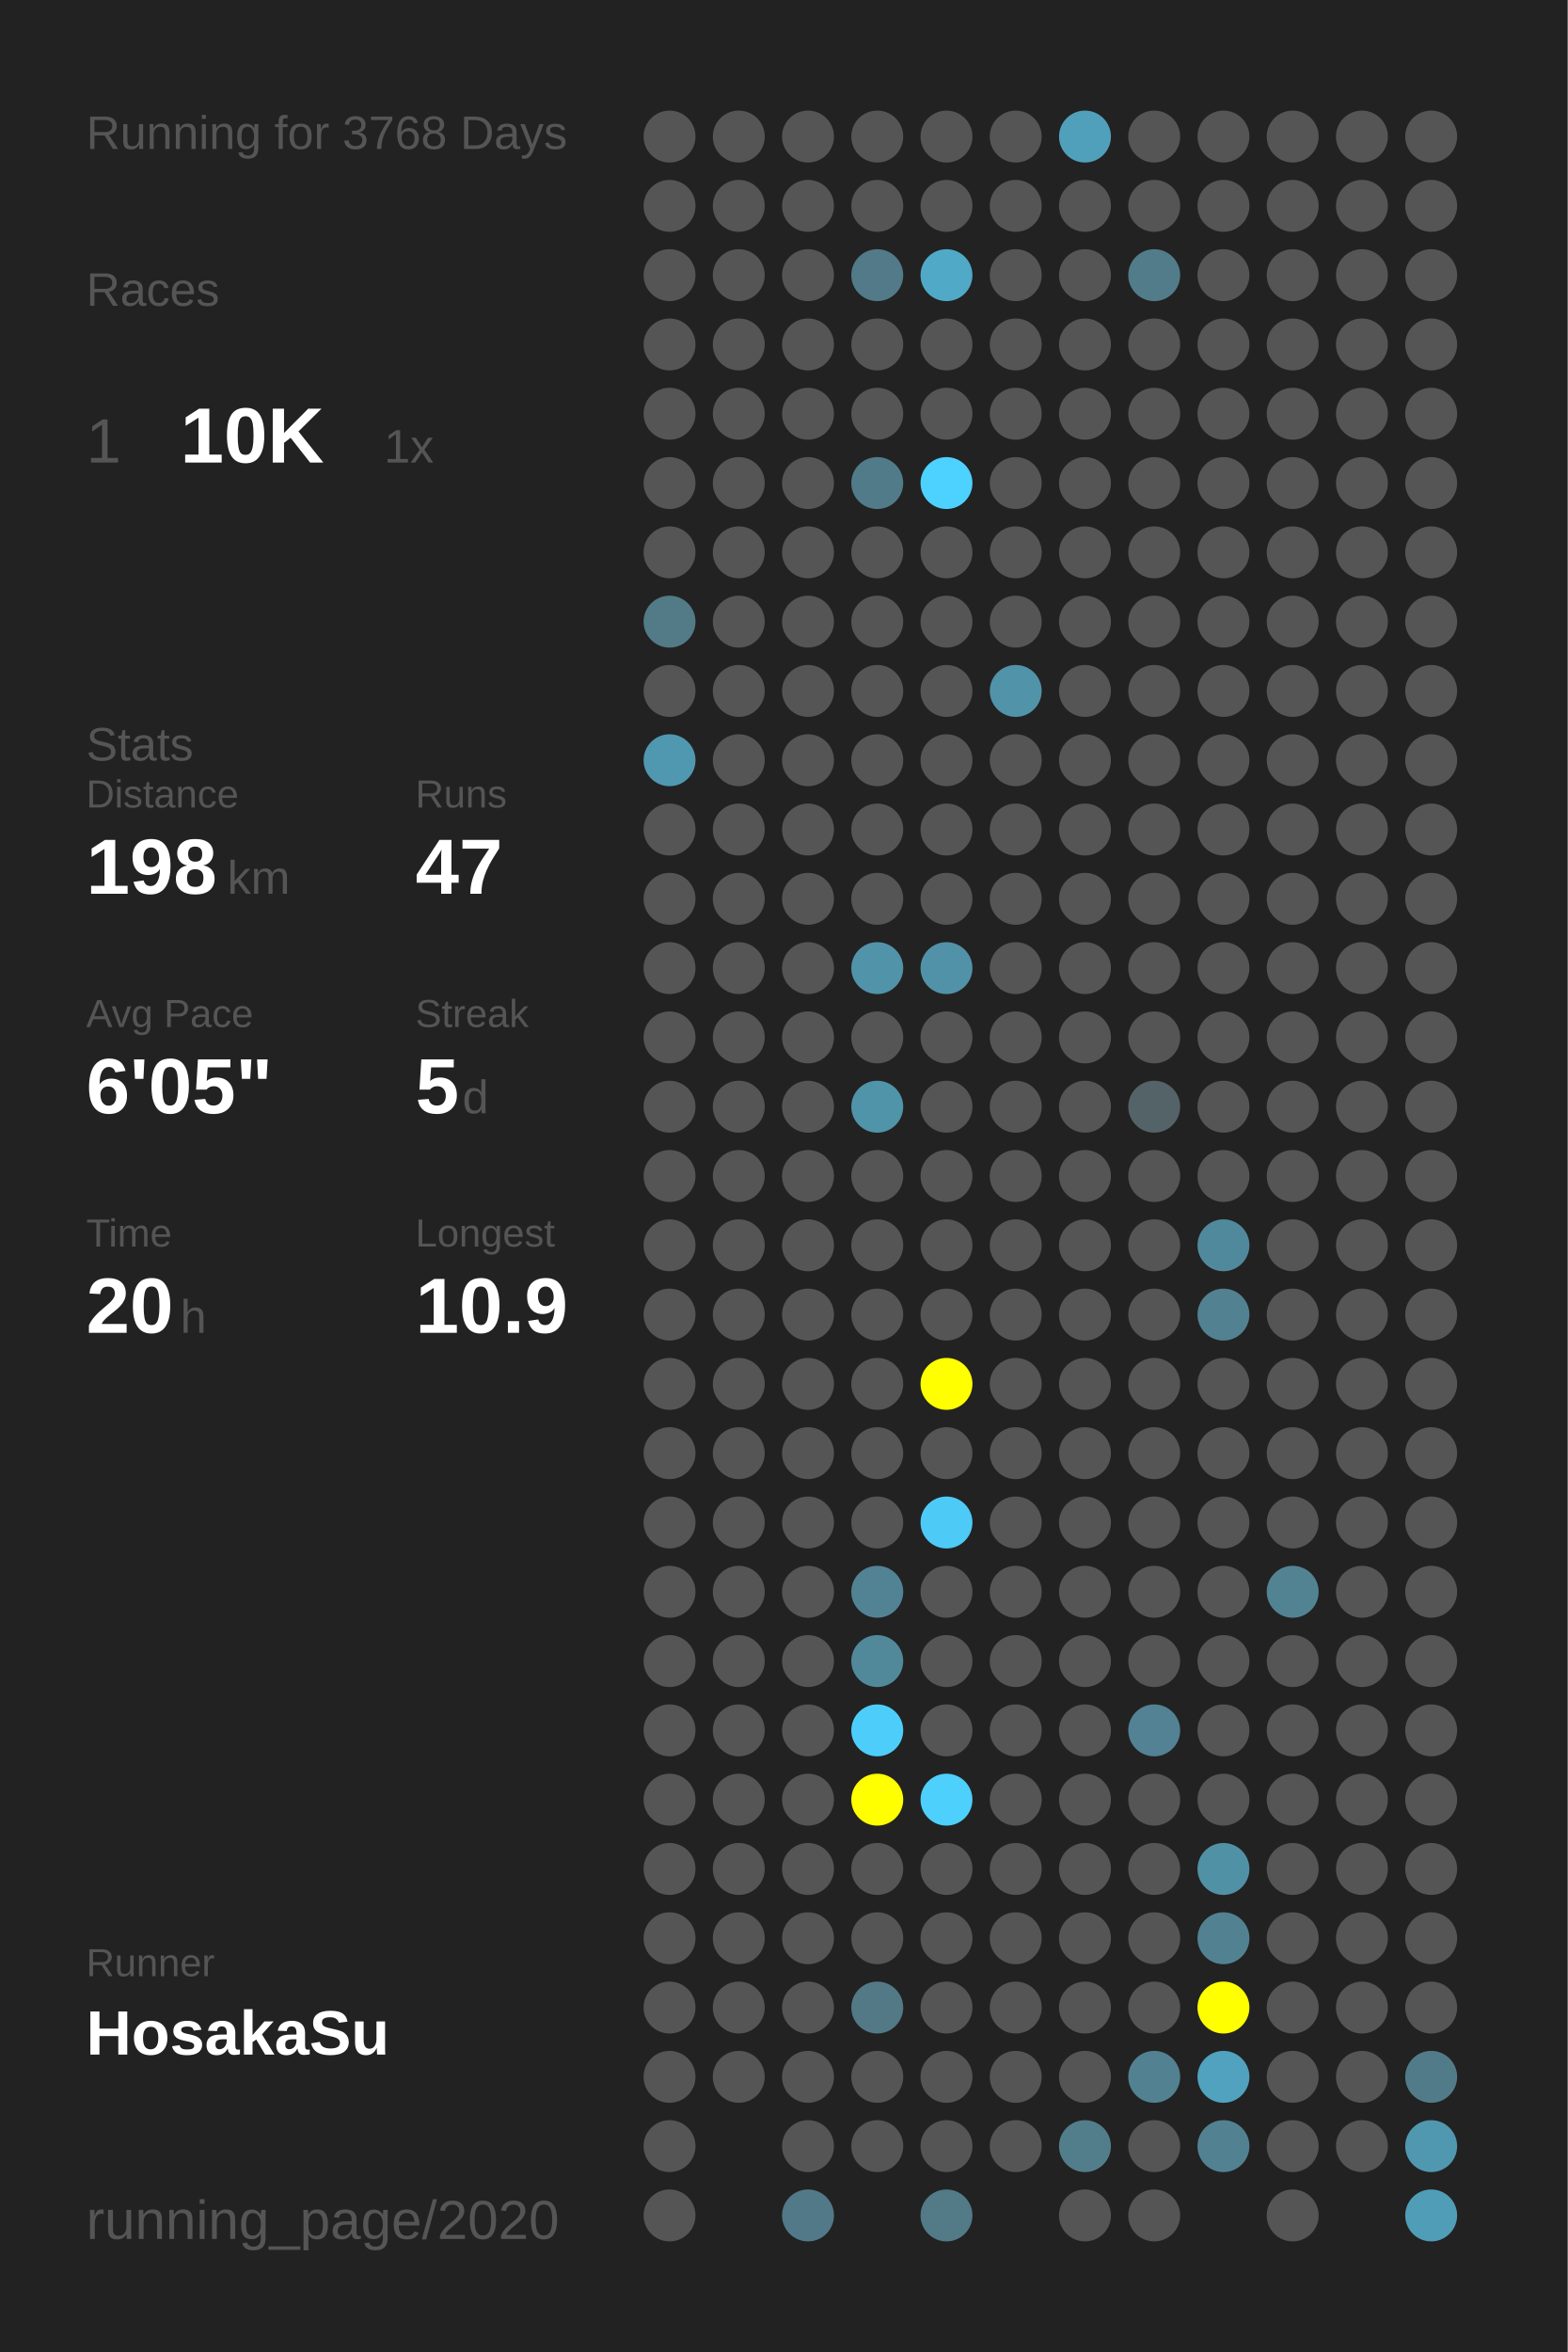
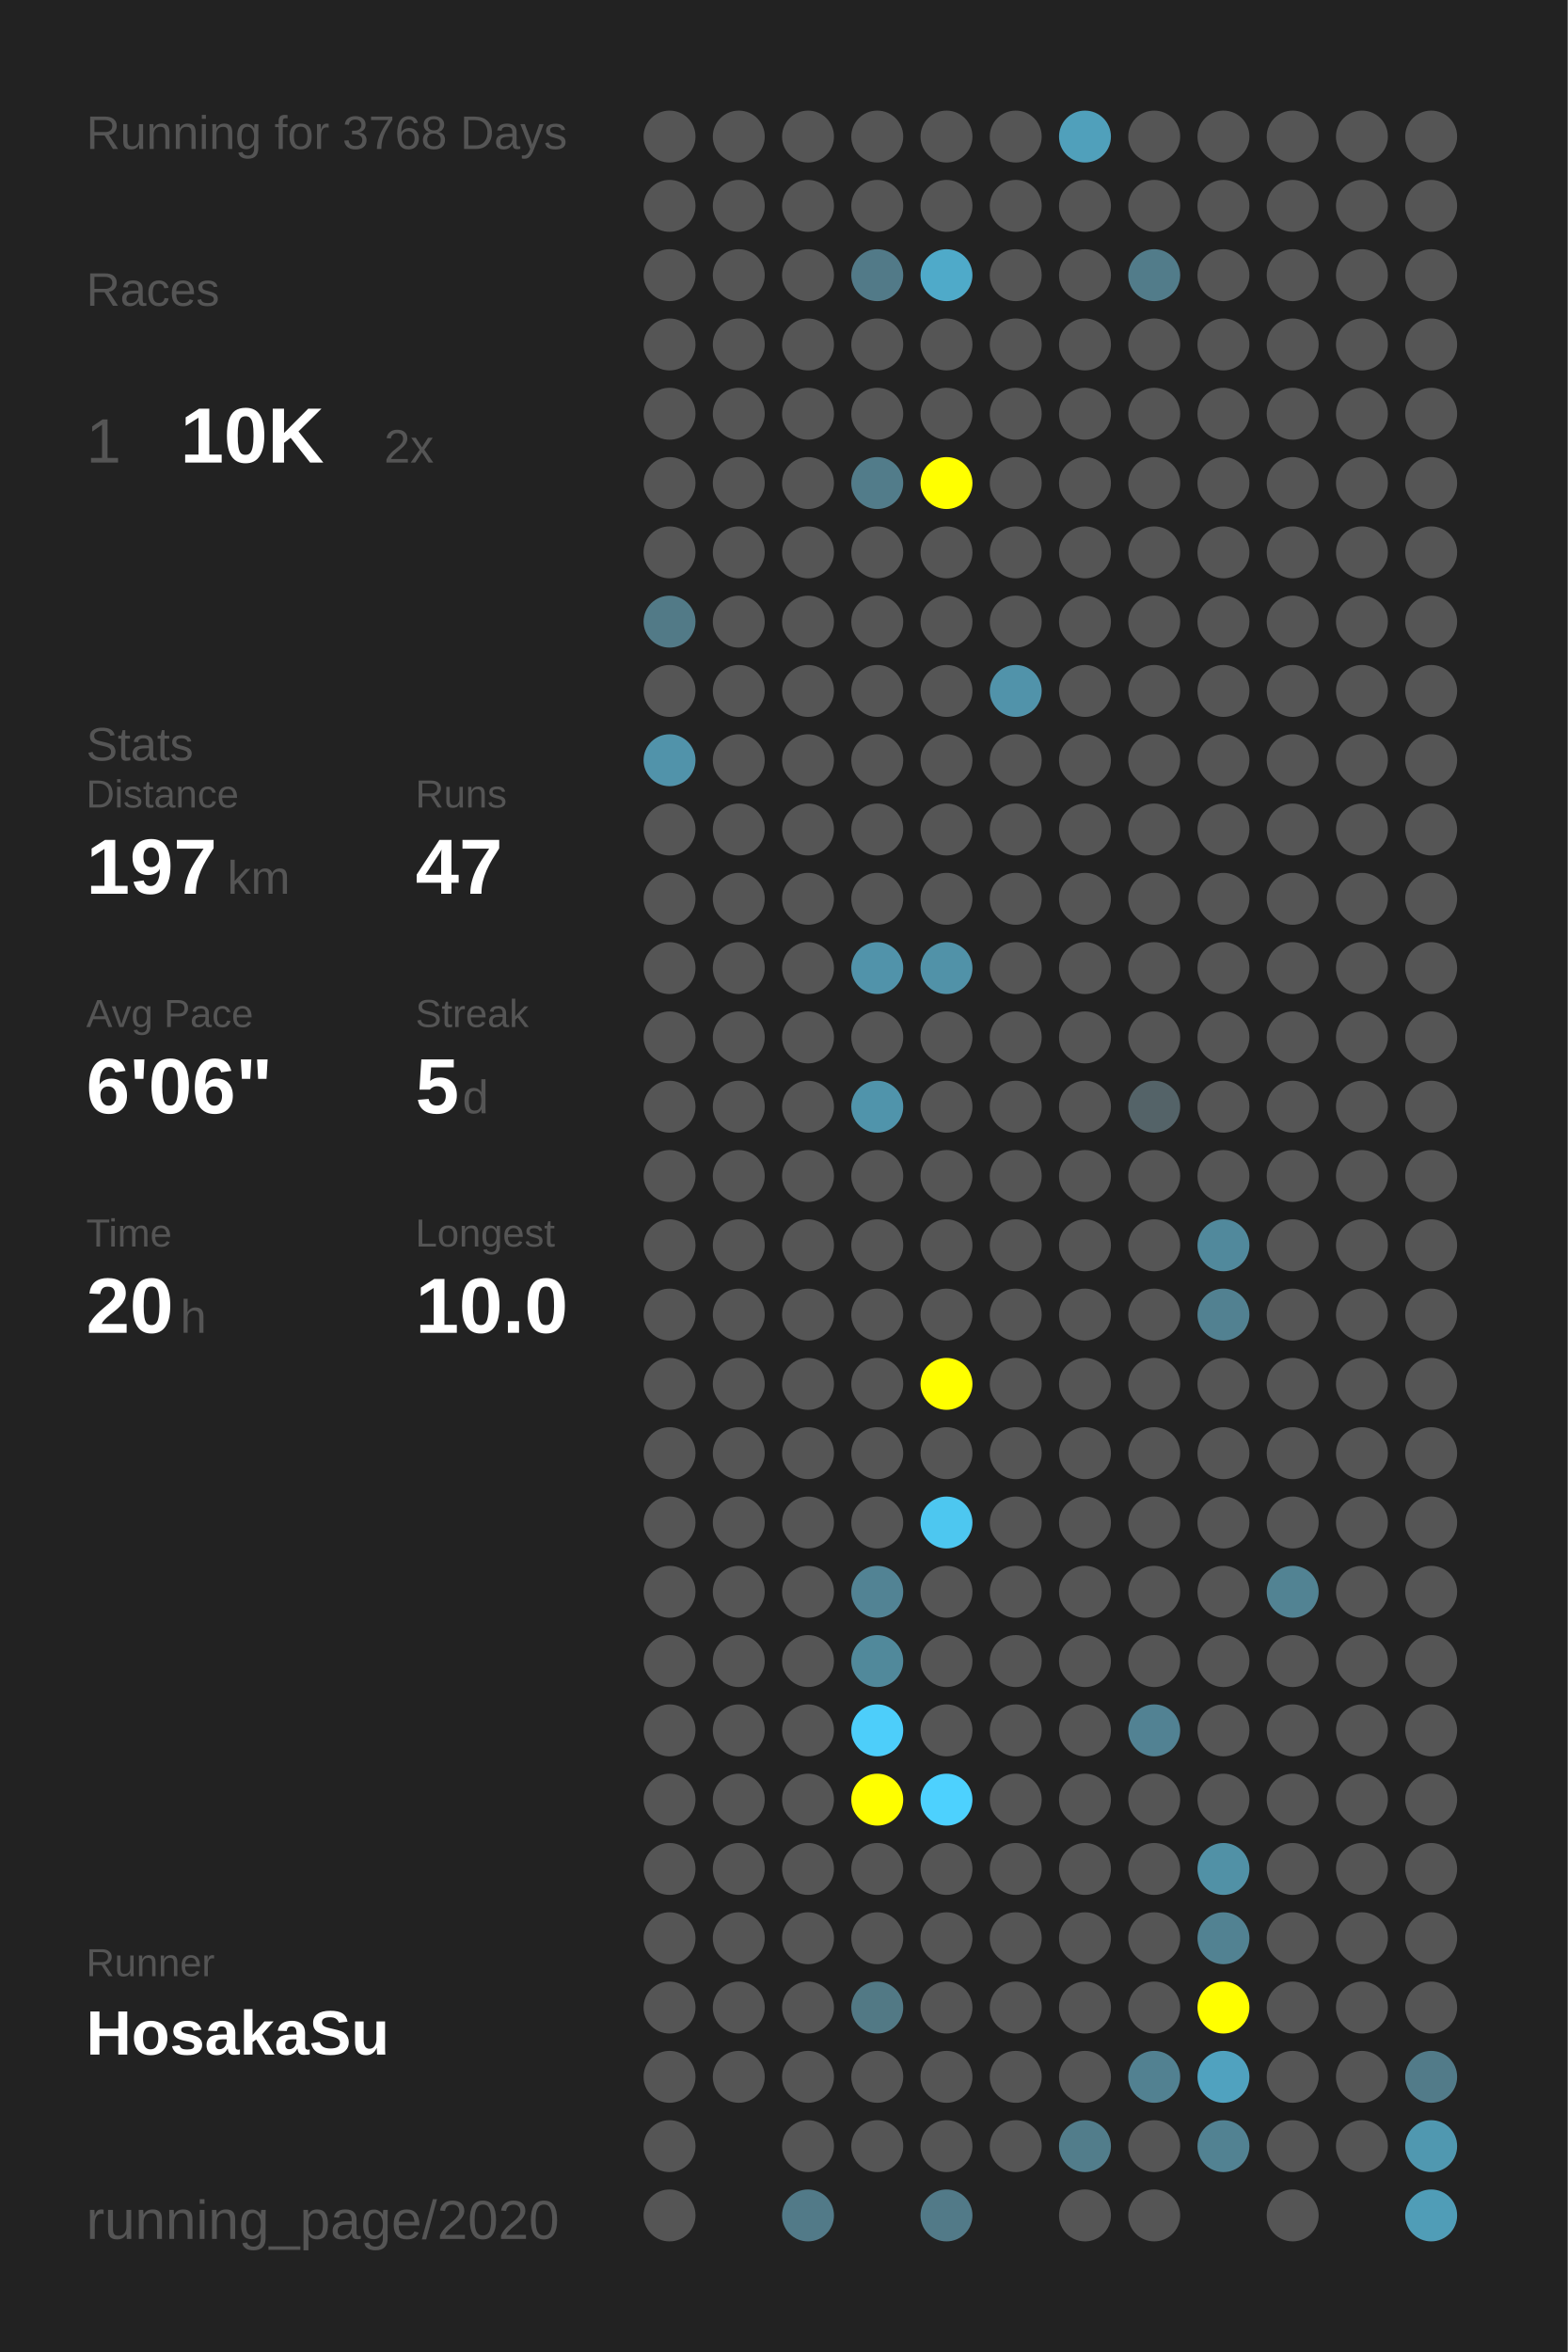
<svg xmlns="http://www.w3.org/2000/svg" baseProfile="full" height="300mm" version="1.1" viewBox="0,0,200,300" width="200mm">
  <defs />
  <rect fill="#222222" height="300" width="200" x="0" y="0" />
  <text fill="#555555" style="font-size:6px; font-family:Arial;" x="11" y="19">Running for 3768 Days</text>
  <text fill="#555555" style="font-size:6px; font-family:Arial;" x="11" y="39">Races</text>
  <text fill="#555555" style="font-size:8px; font-family:Arial;" x="11" y="59">1</text>
  <text fill="#FFFFFF" style="font-size:10px; font-family:Arial; font-weight:bold;" x="23" y="59">10K</text>
-   <text fill="#555555" style="font-size:6px; font-family:Arial;" x="49" y="59">1x</text>
+   <text fill="#555555" style="font-size:6px; font-family:Arial;" x="49" y="59">2x</text>
  <text fill="#555555" style="font-size:6px; font-family:Arial;" x="11" y="97">Stats</text>
  <text fill="#555555" style="font-size:5px; font-family:Arial;" x="11" y="103">Distance</text>
-   <text fill="#FFFFFF" style="font-size:10px; font-family:Arial; font-weight:bold;" x="11" y="114">198</text>
+   <text fill="#FFFFFF" style="font-size:10px; font-family:Arial; font-weight:bold;" x="11" y="114">197</text>
  <text fill="#555555" style="font-size:6px; font-family:Arial;" x="29" y="114">km</text>
  <text fill="#555555" style="font-size:5px; font-family:Arial;" x="53" y="103">Runs</text>
  <text fill="#FFFFFF" style="font-size:10px; font-family:Arial; font-weight:bold;" x="53" y="114">47</text>
  <text fill="#555555" style="font-size:5px; font-family:Arial;" x="11" y="131">Avg Pace</text>
-   <text fill="#FFFFFF" style="font-size:10px; font-family:Arial; font-weight:bold;" x="11" y="142">6'05"</text>
+   <text fill="#FFFFFF" style="font-size:10px; font-family:Arial; font-weight:bold;" x="11" y="142">6'06"</text>
  <text fill="#555555" style="font-size:5px; font-family:Arial;" x="53" y="131">Streak</text>
  <text fill="#FFFFFF" style="font-size:10px; font-family:Arial; font-weight:bold;" x="53" y="142">5</text>
  <text fill="#555555" style="font-size:6px; font-family:Arial;" x="59" y="142">d</text>
  <text fill="#555555" style="font-size:5px; font-family:Arial;" x="11" y="159">Time</text>
  <text fill="#FFFFFF" style="font-size:10px; font-family:Arial; font-weight:bold;" x="11" y="170">20</text>
  <text fill="#555555" style="font-size:6px; font-family:Arial;" x="23" y="170">h</text>
  <text fill="#555555" style="font-size:5px; font-family:Arial;" x="53" y="159">Longest</text>
-   <text fill="#FFFFFF" style="font-size:10px; font-family:Arial; font-weight:bold;" x="53" y="170">10.9</text>
+   <text fill="#FFFFFF" style="font-size:10px; font-family:Arial; font-weight:bold;" x="53" y="170">10.0</text>
  <text fill="#555555" style="font-size:5px; font-family:Arial;" x="11" y="252.065">Runner</text>
  <text fill="#FFFFFF" style="font-size:8px; font-family:Arial; font-weight:bold;" x="11" y="262.065">HosakaSu</text>
  <text fill="#555555" style="font-size:7px; font-family:Arial;" x="11" y="285.581">running_page/2020</text>
  <circle cx="85.417" cy="17.419" fill="#555555" r="3.312" />
  <circle cx="85.417" cy="26.258" fill="#555555" r="3.312" />
  <circle cx="85.417" cy="35.097" fill="#555555" r="3.312" />
  <circle cx="85.417" cy="43.935" fill="#555555" r="3.312" />
  <circle cx="85.417" cy="52.774" fill="#555555" r="3.312" />
  <circle cx="85.417" cy="61.613" fill="#555555" r="3.312" />
  <circle cx="85.417" cy="70.452" fill="#555555" r="3.312" />
  <circle cx="85.417" cy="79.29" fill="#527a87" r="3.312" />
  <circle cx="85.417" cy="88.129" fill="#555555" r="3.312" />
-   <circle cx="85.417" cy="96.968" fill="#5098b0" r="3.312" />
+   <circle cx="85.417" cy="96.968" fill="#5193aa" r="3.312" />
  <circle cx="85.417" cy="105.806" fill="#555555" r="3.312" />
  <circle cx="85.417" cy="114.645" fill="#555555" r="3.312" />
  <circle cx="85.417" cy="123.484" fill="#555555" r="3.312" />
  <circle cx="85.417" cy="132.323" fill="#555555" r="3.312" />
  <circle cx="85.417" cy="141.161" fill="#555555" r="3.312" />
  <circle cx="85.417" cy="150" fill="#555555" r="3.312" />
  <circle cx="85.417" cy="158.839" fill="#555555" r="3.312" />
  <circle cx="85.417" cy="167.677" fill="#555555" r="3.312" />
  <circle cx="85.417" cy="176.516" fill="#555555" r="3.312" />
  <circle cx="85.417" cy="185.355" fill="#555555" r="3.312" />
  <circle cx="85.417" cy="194.194" fill="#555555" r="3.312" />
  <circle cx="85.417" cy="203.032" fill="#555555" r="3.312" />
  <circle cx="85.417" cy="211.871" fill="#555555" r="3.312" />
  <circle cx="85.417" cy="220.71" fill="#555555" r="3.312" />
  <circle cx="85.417" cy="229.548" fill="#555555" r="3.312" />
  <circle cx="85.417" cy="238.387" fill="#555555" r="3.312" />
  <circle cx="85.417" cy="247.226" fill="#555555" r="3.312" />
  <circle cx="85.417" cy="256.065" fill="#555555" r="3.312" />
  <circle cx="85.417" cy="264.903" fill="#555555" r="3.312" />
  <circle cx="85.417" cy="273.742" fill="#555555" r="3.312" />
  <circle cx="85.417" cy="282.581" fill="#555555" r="3.312" />
  <circle cx="94.25" cy="17.419" fill="#555555" r="3.312" />
  <circle cx="94.25" cy="26.258" fill="#555555" r="3.312" />
  <circle cx="94.25" cy="35.097" fill="#555555" r="3.312" />
  <circle cx="94.25" cy="43.935" fill="#555555" r="3.312" />
  <circle cx="94.25" cy="52.774" fill="#555555" r="3.312" />
  <circle cx="94.25" cy="61.613" fill="#555555" r="3.312" />
  <circle cx="94.25" cy="70.452" fill="#555555" r="3.312" />
  <circle cx="94.25" cy="79.29" fill="#555555" r="3.312" />
  <circle cx="94.25" cy="88.129" fill="#555555" r="3.312" />
  <circle cx="94.25" cy="96.968" fill="#555555" r="3.312" />
  <circle cx="94.25" cy="105.806" fill="#555555" r="3.312" />
  <circle cx="94.25" cy="114.645" fill="#555555" r="3.312" />
  <circle cx="94.25" cy="123.484" fill="#555555" r="3.312" />
  <circle cx="94.25" cy="132.323" fill="#555555" r="3.312" />
  <circle cx="94.25" cy="141.161" fill="#555555" r="3.312" />
  <circle cx="94.25" cy="150" fill="#555555" r="3.312" />
  <circle cx="94.25" cy="158.839" fill="#555555" r="3.312" />
  <circle cx="94.25" cy="167.677" fill="#555555" r="3.312" />
  <circle cx="94.25" cy="176.516" fill="#555555" r="3.312" />
  <circle cx="94.25" cy="185.355" fill="#555555" r="3.312" />
  <circle cx="94.25" cy="194.194" fill="#555555" r="3.312" />
  <circle cx="94.25" cy="203.032" fill="#555555" r="3.312" />
  <circle cx="94.25" cy="211.871" fill="#555555" r="3.312" />
  <circle cx="94.25" cy="220.71" fill="#555555" r="3.312" />
  <circle cx="94.25" cy="229.548" fill="#555555" r="3.312" />
  <circle cx="94.25" cy="238.387" fill="#555555" r="3.312" />
  <circle cx="94.25" cy="247.226" fill="#555555" r="3.312" />
  <circle cx="94.25" cy="256.065" fill="#555555" r="3.312" />
  <circle cx="94.25" cy="264.903" fill="#555555" r="3.312" />
  <circle cx="103.083" cy="17.419" fill="#555555" r="3.312" />
  <circle cx="103.083" cy="26.258" fill="#555555" r="3.312" />
  <circle cx="103.083" cy="35.097" fill="#555555" r="3.312" />
  <circle cx="103.083" cy="43.935" fill="#555555" r="3.312" />
  <circle cx="103.083" cy="52.774" fill="#555555" r="3.312" />
  <circle cx="103.083" cy="61.613" fill="#555555" r="3.312" />
  <circle cx="103.083" cy="70.452" fill="#555555" r="3.312" />
  <circle cx="103.083" cy="79.29" fill="#555555" r="3.312" />
  <circle cx="103.083" cy="88.129" fill="#555555" r="3.312" />
  <circle cx="103.083" cy="96.968" fill="#555555" r="3.312" />
  <circle cx="103.083" cy="105.806" fill="#555555" r="3.312" />
  <circle cx="103.083" cy="114.645" fill="#555555" r="3.312" />
  <circle cx="103.083" cy="123.484" fill="#555555" r="3.312" />
  <circle cx="103.083" cy="132.323" fill="#555555" r="3.312" />
  <circle cx="103.083" cy="141.161" fill="#555555" r="3.312" />
  <circle cx="103.083" cy="150" fill="#555555" r="3.312" />
  <circle cx="103.083" cy="158.839" fill="#555555" r="3.312" />
  <circle cx="103.083" cy="167.677" fill="#555555" r="3.312" />
  <circle cx="103.083" cy="176.516" fill="#555555" r="3.312" />
  <circle cx="103.083" cy="185.355" fill="#555555" r="3.312" />
  <circle cx="103.083" cy="194.194" fill="#555555" r="3.312" />
  <circle cx="103.083" cy="203.032" fill="#555555" r="3.312" />
  <circle cx="103.083" cy="211.871" fill="#555555" r="3.312" />
  <circle cx="103.083" cy="220.71" fill="#555555" r="3.312" />
  <circle cx="103.083" cy="229.548" fill="#555555" r="3.312" />
  <circle cx="103.083" cy="238.387" fill="#555555" r="3.312" />
  <circle cx="103.083" cy="247.226" fill="#555555" r="3.312" />
  <circle cx="103.083" cy="256.065" fill="#555555" r="3.312" />
  <circle cx="103.083" cy="264.903" fill="#555555" r="3.312" />
  <circle cx="103.083" cy="273.742" fill="#555555" r="3.312" />
-   <circle cx="103.083" cy="282.581" fill="#527987" r="3.312" />
+   <circle cx="103.083" cy="282.581" fill="#527a88" r="3.312" />
  <circle cx="111.917" cy="17.419" fill="#555555" r="3.312" />
  <circle cx="111.917" cy="26.258" fill="#555555" r="3.312" />
  <circle cx="111.917" cy="35.097" fill="#527a88" r="3.312" />
  <circle cx="111.917" cy="43.935" fill="#555555" r="3.312" />
  <circle cx="111.917" cy="52.774" fill="#555555" r="3.312" />
-   <circle cx="111.917" cy="61.613" fill="#527b89" r="3.312" />
+   <circle cx="111.917" cy="61.613" fill="#527c8a" r="3.312" />
  <circle cx="111.917" cy="70.452" fill="#555555" r="3.312" />
  <circle cx="111.917" cy="79.29" fill="#555555" r="3.312" />
  <circle cx="111.917" cy="88.129" fill="#555555" r="3.312" />
  <circle cx="111.917" cy="96.968" fill="#555555" r="3.312" />
  <circle cx="111.917" cy="105.806" fill="#555555" r="3.312" />
  <circle cx="111.917" cy="114.645" fill="#555555" r="3.312" />
-   <circle cx="111.917" cy="123.484" fill="#5193a9" r="3.312" />
+   <circle cx="111.917" cy="123.484" fill="#5193aa" r="3.312" />
  <circle cx="111.917" cy="132.323" fill="#555555" r="3.312" />
-   <circle cx="111.917" cy="141.161" fill="#5094aa" r="3.312" />
+   <circle cx="111.917" cy="141.161" fill="#5094ab" r="3.312" />
  <circle cx="111.917" cy="150" fill="#555555" r="3.312" />
  <circle cx="111.917" cy="158.839" fill="#555555" r="3.312" />
  <circle cx="111.917" cy="167.677" fill="#555555" r="3.312" />
  <circle cx="111.917" cy="176.516" fill="#555555" r="3.312" />
  <circle cx="111.917" cy="185.355" fill="#555555" r="3.312" />
  <circle cx="111.917" cy="194.194" fill="#555555" r="3.312" />
  <circle cx="111.917" cy="203.032" fill="#528394" r="3.312" />
  <circle cx="111.917" cy="211.871" fill="#51899b" r="3.312" />
  <circle cx="111.917" cy="220.71" fill="#4dcefa" r="3.312" />
  <circle cx="111.917" cy="229.548" fill="#FFFF00" r="3.312" />
  <circle cx="111.917" cy="238.387" fill="#555555" r="3.312" />
  <circle cx="111.917" cy="247.226" fill="#555555" r="3.312" />
  <circle cx="111.917" cy="256.065" fill="#527985" r="3.312" />
  <circle cx="111.917" cy="264.903" fill="#555555" r="3.312" />
  <circle cx="111.917" cy="273.742" fill="#555555" r="3.312" />
  <circle cx="120.75" cy="17.419" fill="#555555" r="3.312" />
  <circle cx="120.75" cy="26.258" fill="#555555" r="3.312" />
-   <circle cx="120.75" cy="35.097" fill="#4fa9c7" r="3.312" />
+   <circle cx="120.75" cy="35.097" fill="#4faac9" r="3.312" />
  <circle cx="120.75" cy="43.935" fill="#555555" r="3.312" />
  <circle cx="120.75" cy="52.774" fill="#555555" r="3.312" />
-   <circle cx="120.75" cy="61.613" fill="#4dd1fe" r="3.312" />
+   <circle cx="120.75" cy="61.613" fill="#FFFF00" r="3.312" />
  <circle cx="120.75" cy="70.452" fill="#555555" r="3.312" />
  <circle cx="120.75" cy="79.29" fill="#555555" r="3.312" />
  <circle cx="120.75" cy="88.129" fill="#555555" r="3.312" />
  <circle cx="120.75" cy="96.968" fill="#555555" r="3.312" />
  <circle cx="120.75" cy="105.806" fill="#555555" r="3.312" />
  <circle cx="120.75" cy="114.645" fill="#555555" r="3.312" />
  <circle cx="120.75" cy="123.484" fill="#5192a8" r="3.312" />
  <circle cx="120.75" cy="132.323" fill="#555555" r="3.312" />
  <circle cx="120.75" cy="141.161" fill="#555555" r="3.312" />
  <circle cx="120.75" cy="150" fill="#555555" r="3.312" />
  <circle cx="120.75" cy="158.839" fill="#555555" r="3.312" />
  <circle cx="120.75" cy="167.677" fill="#555555" r="3.312" />
  <circle cx="120.75" cy="176.516" fill="#FFFF00" r="3.312" />
  <circle cx="120.75" cy="185.355" fill="#555555" r="3.312" />
-   <circle cx="120.75" cy="194.194" fill="#4dcbf6" r="3.312" />
+   <circle cx="120.75" cy="194.194" fill="#4dc7f0" r="3.312" />
  <circle cx="120.75" cy="203.032" fill="#555555" r="3.312" />
  <circle cx="120.75" cy="211.871" fill="#555555" r="3.312" />
  <circle cx="120.75" cy="220.71" fill="#555555" r="3.312" />
-   <circle cx="120.75" cy="229.548" fill="#4dd0fc" r="3.312" />
+   <circle cx="120.75" cy="229.548" fill="#4dd1fe" r="3.312" />
  <circle cx="120.75" cy="238.387" fill="#555555" r="3.312" />
  <circle cx="120.75" cy="247.226" fill="#555555" r="3.312" />
  <circle cx="120.75" cy="256.065" fill="#555555" r="3.312" />
  <circle cx="120.75" cy="264.903" fill="#555555" r="3.312" />
  <circle cx="120.75" cy="273.742" fill="#555555" r="3.312" />
-   <circle cx="120.75" cy="282.581" fill="#527a87" r="3.312" />
+   <circle cx="120.75" cy="282.581" fill="#527a88" r="3.312" />
  <circle cx="129.583" cy="17.419" fill="#555555" r="3.312" />
  <circle cx="129.583" cy="26.258" fill="#555555" r="3.312" />
  <circle cx="129.583" cy="35.097" fill="#555555" r="3.312" />
  <circle cx="129.583" cy="43.935" fill="#555555" r="3.312" />
  <circle cx="129.583" cy="52.774" fill="#555555" r="3.312" />
  <circle cx="129.583" cy="61.613" fill="#555555" r="3.312" />
  <circle cx="129.583" cy="70.452" fill="#555555" r="3.312" />
  <circle cx="129.583" cy="79.29" fill="#555555" r="3.312" />
-   <circle cx="129.583" cy="88.129" fill="#5193a9" r="3.312" />
+   <circle cx="129.583" cy="88.129" fill="#5193aa" r="3.312" />
  <circle cx="129.583" cy="96.968" fill="#555555" r="3.312" />
  <circle cx="129.583" cy="105.806" fill="#555555" r="3.312" />
  <circle cx="129.583" cy="114.645" fill="#555555" r="3.312" />
  <circle cx="129.583" cy="123.484" fill="#555555" r="3.312" />
  <circle cx="129.583" cy="132.323" fill="#555555" r="3.312" />
  <circle cx="129.583" cy="141.161" fill="#555555" r="3.312" />
  <circle cx="129.583" cy="150" fill="#555555" r="3.312" />
  <circle cx="129.583" cy="158.839" fill="#555555" r="3.312" />
  <circle cx="129.583" cy="167.677" fill="#555555" r="3.312" />
  <circle cx="129.583" cy="176.516" fill="#555555" r="3.312" />
  <circle cx="129.583" cy="185.355" fill="#555555" r="3.312" />
  <circle cx="129.583" cy="194.194" fill="#555555" r="3.312" />
  <circle cx="129.583" cy="203.032" fill="#555555" r="3.312" />
  <circle cx="129.583" cy="211.871" fill="#555555" r="3.312" />
  <circle cx="129.583" cy="220.71" fill="#555555" r="3.312" />
  <circle cx="129.583" cy="229.548" fill="#555555" r="3.312" />
  <circle cx="129.583" cy="238.387" fill="#555555" r="3.312" />
  <circle cx="129.583" cy="247.226" fill="#555555" r="3.312" />
  <circle cx="129.583" cy="256.065" fill="#555555" r="3.312" />
  <circle cx="129.583" cy="264.903" fill="#555555" r="3.312" />
  <circle cx="129.583" cy="273.742" fill="#555555" r="3.312" />
  <circle cx="138.417" cy="17.419" fill="#50a0bb" r="3.312" />
  <circle cx="138.417" cy="26.258" fill="#555555" r="3.312" />
  <circle cx="138.417" cy="35.097" fill="#555555" r="3.312" />
  <circle cx="138.417" cy="43.935" fill="#555555" r="3.312" />
  <circle cx="138.417" cy="52.774" fill="#555555" r="3.312" />
  <circle cx="138.417" cy="61.613" fill="#555555" r="3.312" />
  <circle cx="138.417" cy="70.452" fill="#555555" r="3.312" />
  <circle cx="138.417" cy="79.29" fill="#555555" r="3.312" />
  <circle cx="138.417" cy="88.129" fill="#555555" r="3.312" />
  <circle cx="138.417" cy="96.968" fill="#555555" r="3.312" />
  <circle cx="138.417" cy="105.806" fill="#555555" r="3.312" />
  <circle cx="138.417" cy="114.645" fill="#555555" r="3.312" />
  <circle cx="138.417" cy="123.484" fill="#555555" r="3.312" />
  <circle cx="138.417" cy="132.323" fill="#555555" r="3.312" />
  <circle cx="138.417" cy="141.161" fill="#555555" r="3.312" />
  <circle cx="138.417" cy="150" fill="#555555" r="3.312" />
  <circle cx="138.417" cy="158.839" fill="#555555" r="3.312" />
  <circle cx="138.417" cy="167.677" fill="#555555" r="3.312" />
  <circle cx="138.417" cy="176.516" fill="#555555" r="3.312" />
  <circle cx="138.417" cy="185.355" fill="#555555" r="3.312" />
  <circle cx="138.417" cy="194.194" fill="#555555" r="3.312" />
  <circle cx="138.417" cy="203.032" fill="#555555" r="3.312" />
  <circle cx="138.417" cy="211.871" fill="#555555" r="3.312" />
  <circle cx="138.417" cy="220.71" fill="#555555" r="3.312" />
  <circle cx="138.417" cy="229.548" fill="#555555" r="3.312" />
  <circle cx="138.417" cy="238.387" fill="#555555" r="3.312" />
  <circle cx="138.417" cy="247.226" fill="#555555" r="3.312" />
  <circle cx="138.417" cy="256.065" fill="#555555" r="3.312" />
  <circle cx="138.417" cy="264.903" fill="#555555" r="3.312" />
  <circle cx="138.417" cy="273.742" fill="#527d8b" r="3.312" />
  <circle cx="138.417" cy="282.581" fill="#555555" r="3.312" />
  <circle cx="147.25" cy="17.419" fill="#555555" r="3.312" />
  <circle cx="147.25" cy="26.258" fill="#555555" r="3.312" />
  <circle cx="147.25" cy="35.097" fill="#527c8a" r="3.312" />
  <circle cx="147.25" cy="43.935" fill="#555555" r="3.312" />
  <circle cx="147.25" cy="52.774" fill="#555555" r="3.312" />
  <circle cx="147.25" cy="61.613" fill="#555555" r="3.312" />
  <circle cx="147.25" cy="70.452" fill="#555555" r="3.312" />
  <circle cx="147.25" cy="79.29" fill="#555555" r="3.312" />
  <circle cx="147.25" cy="88.129" fill="#555555" r="3.312" />
  <circle cx="147.25" cy="96.968" fill="#555555" r="3.312" />
  <circle cx="147.25" cy="105.806" fill="#555555" r="3.312" />
  <circle cx="147.25" cy="114.645" fill="#555555" r="3.312" />
  <circle cx="147.25" cy="123.484" fill="#555555" r="3.312" />
  <circle cx="147.25" cy="132.323" fill="#555555" r="3.312" />
  <circle cx="147.25" cy="141.161" fill="#546368" r="3.312" />
  <circle cx="147.25" cy="150" fill="#555555" r="3.312" />
  <circle cx="147.25" cy="158.839" fill="#555555" r="3.312" />
  <circle cx="147.25" cy="167.677" fill="#555555" r="3.312" />
  <circle cx="147.25" cy="176.516" fill="#555555" r="3.312" />
  <circle cx="147.25" cy="185.355" fill="#555555" r="3.312" />
  <circle cx="147.25" cy="194.194" fill="#555555" r="3.312" />
  <circle cx="147.25" cy="203.032" fill="#555555" r="3.312" />
  <circle cx="147.25" cy="211.871" fill="#555555" r="3.312" />
  <circle cx="147.25" cy="220.71" fill="#528293" r="3.312" />
  <circle cx="147.25" cy="229.548" fill="#555555" r="3.312" />
  <circle cx="147.25" cy="238.387" fill="#555555" r="3.312" />
  <circle cx="147.25" cy="247.226" fill="#555555" r="3.312" />
  <circle cx="147.25" cy="256.065" fill="#555555" r="3.312" />
  <circle cx="147.25" cy="264.903" fill="#528191" r="3.312" />
  <circle cx="147.25" cy="273.742" fill="#555555" r="3.312" />
  <circle cx="147.25" cy="282.581" fill="#555555" r="3.312" />
  <circle cx="156.083" cy="17.419" fill="#555555" r="3.312" />
  <circle cx="156.083" cy="26.258" fill="#555555" r="3.312" />
  <circle cx="156.083" cy="35.097" fill="#555555" r="3.312" />
  <circle cx="156.083" cy="43.935" fill="#555555" r="3.312" />
  <circle cx="156.083" cy="52.774" fill="#555555" r="3.312" />
  <circle cx="156.083" cy="61.613" fill="#555555" r="3.312" />
  <circle cx="156.083" cy="70.452" fill="#555555" r="3.312" />
  <circle cx="156.083" cy="79.29" fill="#555555" r="3.312" />
  <circle cx="156.083" cy="88.129" fill="#555555" r="3.312" />
  <circle cx="156.083" cy="96.968" fill="#555555" r="3.312" />
  <circle cx="156.083" cy="105.806" fill="#555555" r="3.312" />
  <circle cx="156.083" cy="114.645" fill="#555555" r="3.312" />
  <circle cx="156.083" cy="123.484" fill="#555555" r="3.312" />
  <circle cx="156.083" cy="132.323" fill="#555555" r="3.312" />
  <circle cx="156.083" cy="141.161" fill="#555555" r="3.312" />
  <circle cx="156.083" cy="150" fill="#555555" r="3.312" />
  <circle cx="156.083" cy="158.839" fill="#51899c" r="3.312" />
  <circle cx="156.083" cy="167.677" fill="#528191" r="3.312" />
  <circle cx="156.083" cy="176.516" fill="#555555" r="3.312" />
  <circle cx="156.083" cy="185.355" fill="#555555" r="3.312" />
  <circle cx="156.083" cy="194.194" fill="#555555" r="3.312" />
  <circle cx="156.083" cy="203.032" fill="#555555" r="3.312" />
  <circle cx="156.083" cy="211.871" fill="#555555" r="3.312" />
  <circle cx="156.083" cy="220.71" fill="#555555" r="3.312" />
  <circle cx="156.083" cy="229.548" fill="#555555" r="3.312" />
  <circle cx="156.083" cy="238.387" fill="#5191a6" r="3.312" />
  <circle cx="156.083" cy="247.226" fill="#528292" r="3.312" />
  <circle cx="156.083" cy="256.065" fill="#FFFF00" r="3.312" />
  <circle cx="156.083" cy="264.903" fill="#50a2bf" r="3.312" />
  <circle cx="156.083" cy="273.742" fill="#528292" r="3.312" />
  <circle cx="164.917" cy="17.419" fill="#555555" r="3.312" />
  <circle cx="164.917" cy="26.258" fill="#555555" r="3.312" />
  <circle cx="164.917" cy="35.097" fill="#555555" r="3.312" />
  <circle cx="164.917" cy="43.935" fill="#555555" r="3.312" />
  <circle cx="164.917" cy="52.774" fill="#555555" r="3.312" />
  <circle cx="164.917" cy="61.613" fill="#555555" r="3.312" />
  <circle cx="164.917" cy="70.452" fill="#555555" r="3.312" />
  <circle cx="164.917" cy="79.29" fill="#555555" r="3.312" />
  <circle cx="164.917" cy="88.129" fill="#555555" r="3.312" />
  <circle cx="164.917" cy="96.968" fill="#555555" r="3.312" />
  <circle cx="164.917" cy="105.806" fill="#555555" r="3.312" />
  <circle cx="164.917" cy="114.645" fill="#555555" r="3.312" />
  <circle cx="164.917" cy="123.484" fill="#555555" r="3.312" />
  <circle cx="164.917" cy="132.323" fill="#555555" r="3.312" />
  <circle cx="164.917" cy="141.161" fill="#555555" r="3.312" />
  <circle cx="164.917" cy="150" fill="#555555" r="3.312" />
  <circle cx="164.917" cy="158.839" fill="#555555" r="3.312" />
  <circle cx="164.917" cy="167.677" fill="#555555" r="3.312" />
  <circle cx="164.917" cy="176.516" fill="#555555" r="3.312" />
  <circle cx="164.917" cy="185.355" fill="#555555" r="3.312" />
  <circle cx="164.917" cy="194.194" fill="#555555" r="3.312" />
  <circle cx="164.917" cy="203.032" fill="#528393" r="3.312" />
  <circle cx="164.917" cy="211.871" fill="#555555" r="3.312" />
  <circle cx="164.917" cy="220.71" fill="#555555" r="3.312" />
  <circle cx="164.917" cy="229.548" fill="#555555" r="3.312" />
  <circle cx="164.917" cy="238.387" fill="#555555" r="3.312" />
  <circle cx="164.917" cy="247.226" fill="#555555" r="3.312" />
  <circle cx="164.917" cy="256.065" fill="#555555" r="3.312" />
  <circle cx="164.917" cy="264.903" fill="#555555" r="3.312" />
  <circle cx="164.917" cy="273.742" fill="#555555" r="3.312" />
  <circle cx="164.917" cy="282.581" fill="#555555" r="3.312" />
  <circle cx="173.75" cy="17.419" fill="#555555" r="3.312" />
  <circle cx="173.75" cy="26.258" fill="#555555" r="3.312" />
  <circle cx="173.75" cy="35.097" fill="#555555" r="3.312" />
  <circle cx="173.75" cy="43.935" fill="#555555" r="3.312" />
  <circle cx="173.75" cy="52.774" fill="#555555" r="3.312" />
  <circle cx="173.75" cy="61.613" fill="#555555" r="3.312" />
  <circle cx="173.75" cy="70.452" fill="#555555" r="3.312" />
  <circle cx="173.75" cy="79.29" fill="#555555" r="3.312" />
  <circle cx="173.75" cy="88.129" fill="#555555" r="3.312" />
  <circle cx="173.75" cy="96.968" fill="#555555" r="3.312" />
  <circle cx="173.75" cy="105.806" fill="#555555" r="3.312" />
  <circle cx="173.75" cy="114.645" fill="#555555" r="3.312" />
  <circle cx="173.75" cy="123.484" fill="#555555" r="3.312" />
  <circle cx="173.75" cy="132.323" fill="#555555" r="3.312" />
  <circle cx="173.75" cy="141.161" fill="#555555" r="3.312" />
  <circle cx="173.75" cy="150" fill="#555555" r="3.312" />
  <circle cx="173.75" cy="158.839" fill="#555555" r="3.312" />
  <circle cx="173.75" cy="167.677" fill="#555555" r="3.312" />
  <circle cx="173.75" cy="176.516" fill="#555555" r="3.312" />
  <circle cx="173.75" cy="185.355" fill="#555555" r="3.312" />
  <circle cx="173.75" cy="194.194" fill="#555555" r="3.312" />
  <circle cx="173.75" cy="203.032" fill="#555555" r="3.312" />
  <circle cx="173.75" cy="211.871" fill="#555555" r="3.312" />
  <circle cx="173.75" cy="220.71" fill="#555555" r="3.312" />
  <circle cx="173.75" cy="229.548" fill="#555555" r="3.312" />
  <circle cx="173.75" cy="238.387" fill="#555555" r="3.312" />
  <circle cx="173.75" cy="247.226" fill="#555555" r="3.312" />
  <circle cx="173.75" cy="256.065" fill="#555555" r="3.312" />
  <circle cx="173.75" cy="264.903" fill="#555555" r="3.312" />
  <circle cx="173.75" cy="273.742" fill="#555555" r="3.312" />
  <circle cx="182.583" cy="17.419" fill="#555555" r="3.312" />
  <circle cx="182.583" cy="26.258" fill="#555555" r="3.312" />
  <circle cx="182.583" cy="35.097" fill="#555555" r="3.312" />
  <circle cx="182.583" cy="43.935" fill="#555555" r="3.312" />
  <circle cx="182.583" cy="52.774" fill="#555555" r="3.312" />
  <circle cx="182.583" cy="61.613" fill="#555555" r="3.312" />
  <circle cx="182.583" cy="70.452" fill="#555555" r="3.312" />
  <circle cx="182.583" cy="79.29" fill="#555555" r="3.312" />
  <circle cx="182.583" cy="88.129" fill="#555555" r="3.312" />
  <circle cx="182.583" cy="96.968" fill="#555555" r="3.312" />
  <circle cx="182.583" cy="105.806" fill="#555555" r="3.312" />
  <circle cx="182.583" cy="114.645" fill="#555555" r="3.312" />
  <circle cx="182.583" cy="123.484" fill="#555555" r="3.312" />
  <circle cx="182.583" cy="132.323" fill="#555555" r="3.312" />
  <circle cx="182.583" cy="141.161" fill="#555555" r="3.312" />
  <circle cx="182.583" cy="150" fill="#555555" r="3.312" />
  <circle cx="182.583" cy="158.839" fill="#555555" r="3.312" />
  <circle cx="182.583" cy="167.677" fill="#555555" r="3.312" />
  <circle cx="182.583" cy="176.516" fill="#555555" r="3.312" />
  <circle cx="182.583" cy="185.355" fill="#555555" r="3.312" />
  <circle cx="182.583" cy="194.194" fill="#555555" r="3.312" />
  <circle cx="182.583" cy="203.032" fill="#555555" r="3.312" />
  <circle cx="182.583" cy="211.871" fill="#555555" r="3.312" />
  <circle cx="182.583" cy="220.71" fill="#555555" r="3.312" />
  <circle cx="182.583" cy="229.548" fill="#555555" r="3.312" />
  <circle cx="182.583" cy="238.387" fill="#555555" r="3.312" />
  <circle cx="182.583" cy="247.226" fill="#555555" r="3.312" />
  <circle cx="182.583" cy="256.065" fill="#555555" r="3.312" />
  <circle cx="182.583" cy="264.903" fill="#527b89" r="3.312" />
  <circle cx="182.583" cy="273.742" fill="#5098b0" r="3.312" />
  <circle cx="182.583" cy="282.581" fill="#509db7" r="3.312" />
</svg>
